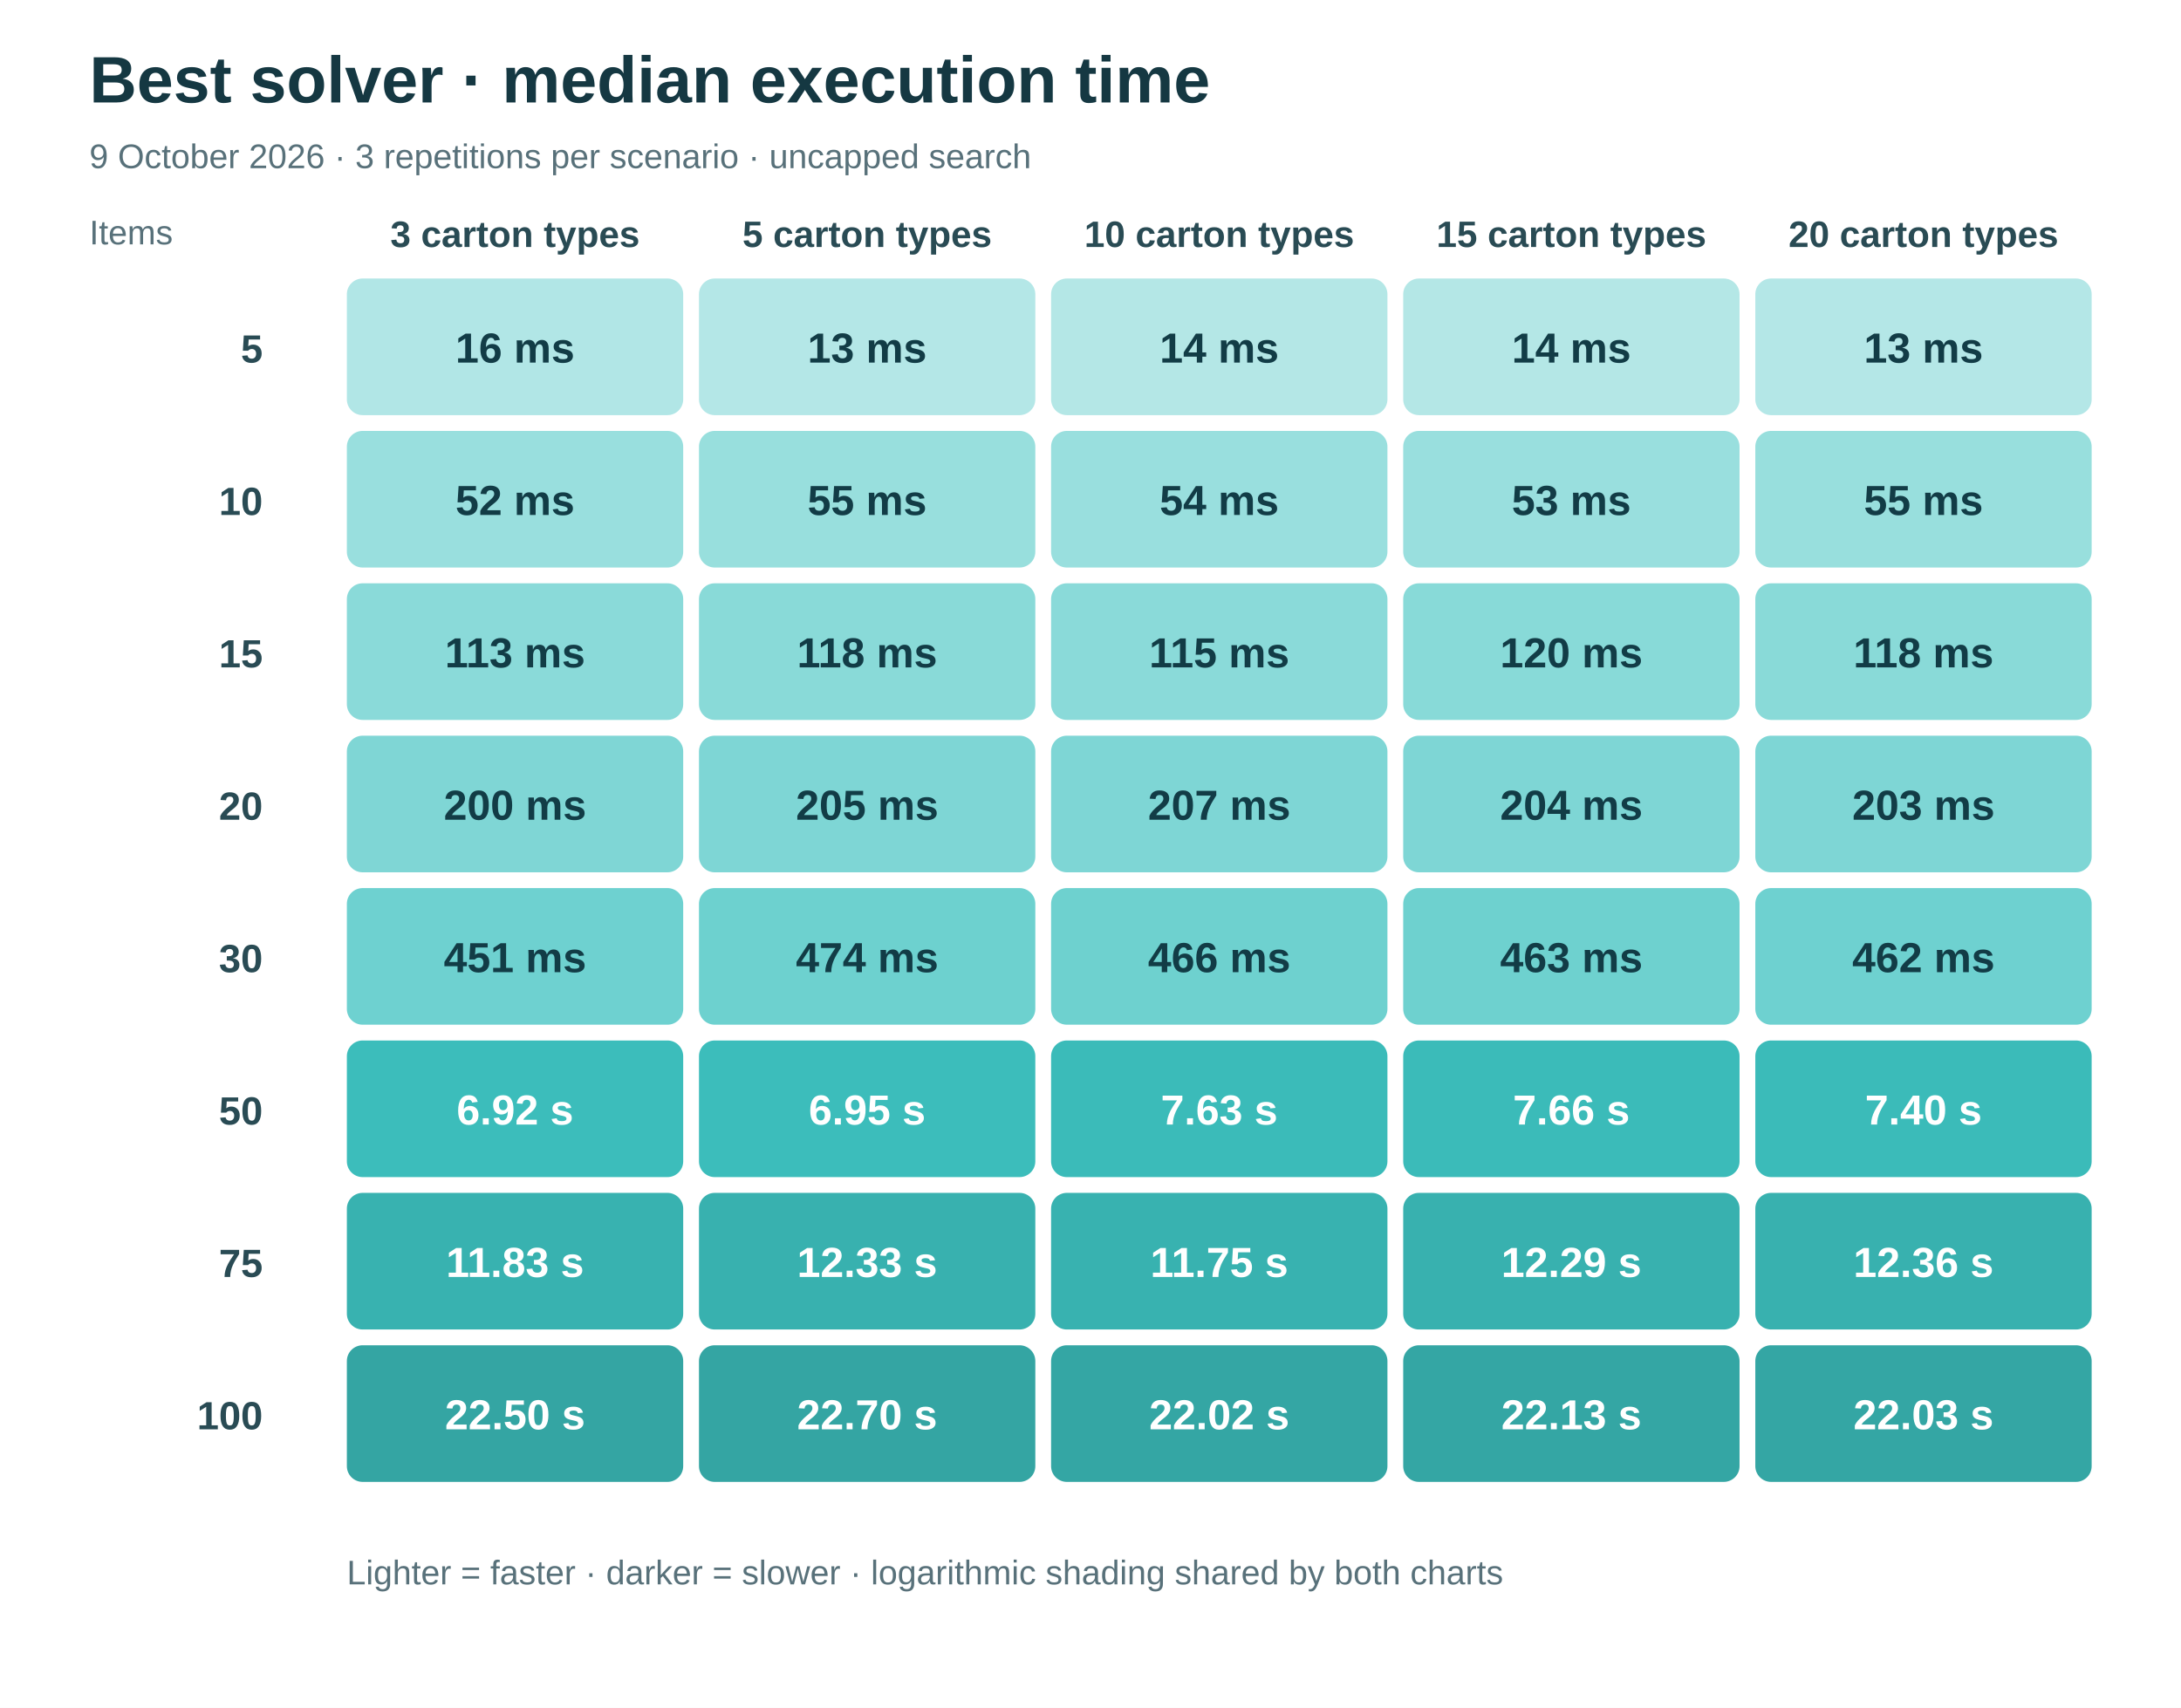
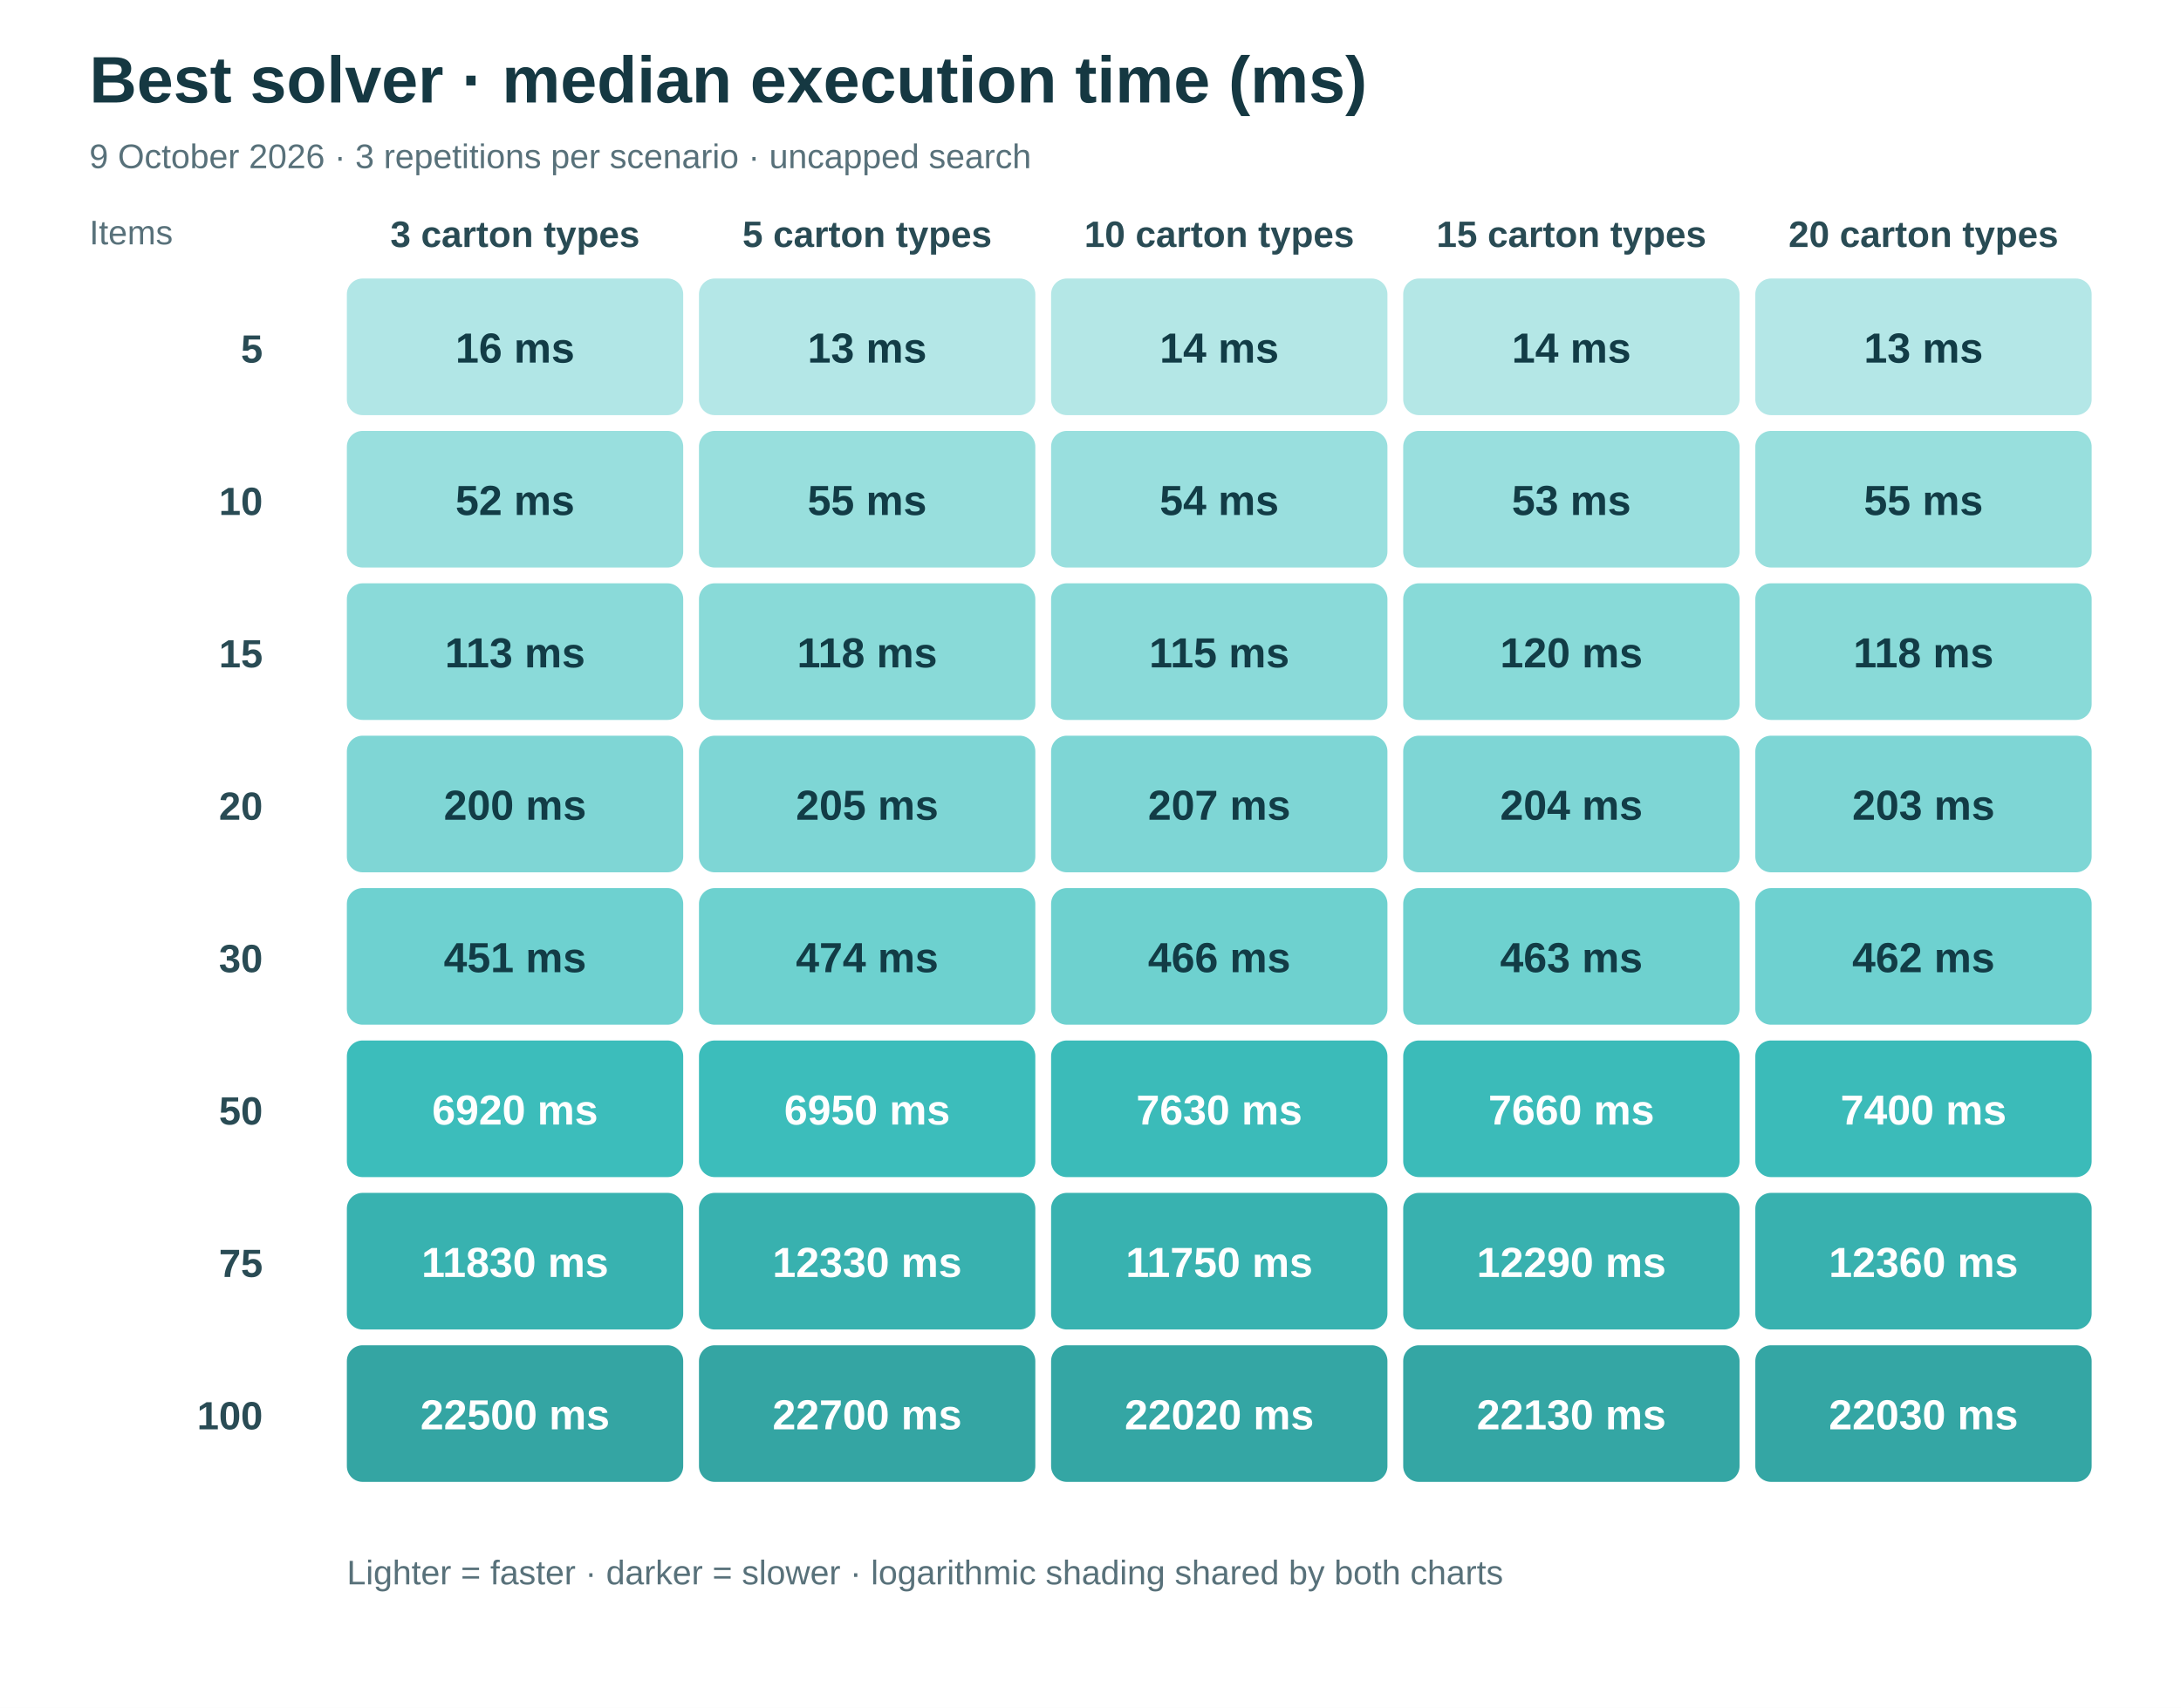
<svg xmlns="http://www.w3.org/2000/svg" width="830" height="650" viewBox="0 0 830 650">
  <rect width="830" height="650" fill="#ffffff" />
-   <text x="34" y="39" font-family="Arial,sans-serif" font-size="25" font-weight="700" fill="#153842">Best solver · median execution time</text>
+   <text x="34" y="39" font-family="Arial,sans-serif" font-size="25" font-weight="700" fill="#153842">Best solver · median execution time (ms)</text>
  <text x="34" y="64" font-family="Arial,sans-serif" font-size="13" fill="#58717a">9 October 2026 · 3 repetitions per scenario · uncapped search</text>
  <g font-family="Arial,sans-serif">
    <text x="34" y="93" font-size="13" fill="#58717a">Items</text>
    <text x="196" y="94" text-anchor="middle" font-size="14" font-weight="600" fill="#294b54">3 carton types</text>
    <text x="330" y="94" text-anchor="middle" font-size="14" font-weight="600" fill="#294b54">5 carton types</text>
    <text x="464" y="94" text-anchor="middle" font-size="14" font-weight="600" fill="#294b54">10 carton types</text>
    <text x="598" y="94" text-anchor="middle" font-size="14" font-weight="600" fill="#294b54">15 carton types</text>
    <text x="732" y="94" text-anchor="middle" font-size="14" font-weight="600" fill="#294b54">20 carton types</text>
    <text x="100" y="138" text-anchor="end" font-size="15" font-weight="600" fill="#294b54">5</text>
    <text x="100" y="196" text-anchor="end" font-size="15" font-weight="600" fill="#294b54">10</text>
    <text x="100" y="254" text-anchor="end" font-size="15" font-weight="600" fill="#294b54">15</text>
    <text x="100" y="312" text-anchor="end" font-size="15" font-weight="600" fill="#294b54">20</text>
    <text x="100" y="370" text-anchor="end" font-size="15" font-weight="600" fill="#294b54">30</text>
    <text x="100" y="428" text-anchor="end" font-size="15" font-weight="600" fill="#294b54">50</text>
    <text x="100" y="486" text-anchor="end" font-size="15" font-weight="600" fill="#294b54">75</text>
    <text x="100" y="544" text-anchor="end" font-size="15" font-weight="600" fill="#294b54">100</text>
    <rect x="132" y="106" width="128" height="52" rx="6" fill="hsl(179 52% 79.9%)" />
    <text x="196" y="138" text-anchor="middle" font-size="16" font-weight="650" fill="#123c46">16 ms</text>
    <rect x="266" y="106" width="128" height="52" rx="6" fill="hsl(179 52% 80.7%)" />
    <text x="330" y="138" text-anchor="middle" font-size="16" font-weight="650" fill="#123c46">13 ms</text>
    <rect x="400" y="106" width="128" height="52" rx="6" fill="hsl(179 52% 80.6%)" />
    <text x="464" y="138" text-anchor="middle" font-size="16" font-weight="650" fill="#123c46">14 ms</text>
    <rect x="534" y="106" width="128" height="52" rx="6" fill="hsl(179 52% 80.6%)" />
    <text x="598" y="138" text-anchor="middle" font-size="16" font-weight="650" fill="#123c46">14 ms</text>
    <rect x="668" y="106" width="128" height="52" rx="6" fill="hsl(179 52% 80.7%)" />
    <text x="732" y="138" text-anchor="middle" font-size="16" font-weight="650" fill="#123c46">13 ms</text>
    <rect x="132" y="164" width="128" height="52" rx="6" fill="hsl(179 52% 73.7%)" />
    <text x="196" y="196" text-anchor="middle" font-size="16" font-weight="650" fill="#123c46">52 ms</text>
    <rect x="266" y="164" width="128" height="52" rx="6" fill="hsl(179 52% 73.5%)" />
    <text x="330" y="196" text-anchor="middle" font-size="16" font-weight="650" fill="#123c46">55 ms</text>
    <rect x="400" y="164" width="128" height="52" rx="6" fill="hsl(179 52% 73.6%)" />
    <text x="464" y="196" text-anchor="middle" font-size="16" font-weight="650" fill="#123c46">54 ms</text>
    <rect x="534" y="164" width="128" height="52" rx="6" fill="hsl(179 52% 73.6%)" />
    <text x="598" y="196" text-anchor="middle" font-size="16" font-weight="650" fill="#123c46">53 ms</text>
    <rect x="668" y="164" width="128" height="52" rx="6" fill="hsl(179 52% 73.5%)" />
    <text x="732" y="196" text-anchor="middle" font-size="16" font-weight="650" fill="#123c46">55 ms</text>
    <rect x="132" y="222" width="128" height="52" rx="6" fill="hsl(179 52% 69.8%)" />
    <text x="196" y="254" text-anchor="middle" font-size="16" font-weight="650" fill="#123c46">113 ms</text>
    <rect x="266" y="222" width="128" height="52" rx="6" fill="hsl(179 52% 69.6%)" />
    <text x="330" y="254" text-anchor="middle" font-size="16" font-weight="650" fill="#123c46">118 ms</text>
    <rect x="400" y="222" width="128" height="52" rx="6" fill="hsl(179 52% 69.7%)" />
    <text x="464" y="254" text-anchor="middle" font-size="16" font-weight="650" fill="#123c46">115 ms</text>
    <rect x="534" y="222" width="128" height="52" rx="6" fill="hsl(179 52% 69.4%)" />
    <text x="598" y="254" text-anchor="middle" font-size="16" font-weight="650" fill="#123c46">120 ms</text>
    <rect x="668" y="222" width="128" height="52" rx="6" fill="hsl(179 52% 69.5%)" />
    <text x="732" y="254" text-anchor="middle" font-size="16" font-weight="650" fill="#123c46">118 ms</text>
    <rect x="132" y="280" width="128" height="52" rx="6" fill="hsl(179 52% 66.9%)" />
    <text x="196" y="312" text-anchor="middle" font-size="16" font-weight="650" fill="#123c46">200 ms</text>
    <rect x="266" y="280" width="128" height="52" rx="6" fill="hsl(179 52% 66.7%)" />
    <text x="330" y="312" text-anchor="middle" font-size="16" font-weight="650" fill="#123c46">205 ms</text>
    <rect x="400" y="280" width="128" height="52" rx="6" fill="hsl(179 52% 66.7%)" />
    <text x="464" y="312" text-anchor="middle" font-size="16" font-weight="650" fill="#123c46">207 ms</text>
    <rect x="534" y="280" width="128" height="52" rx="6" fill="hsl(179 52% 66.7%)" />
    <text x="598" y="312" text-anchor="middle" font-size="16" font-weight="650" fill="#123c46">204 ms</text>
    <rect x="668" y="280" width="128" height="52" rx="6" fill="hsl(179 52% 66.8%)" />
    <text x="732" y="312" text-anchor="middle" font-size="16" font-weight="650" fill="#123c46">203 ms</text>
    <rect x="132" y="338" width="128" height="52" rx="6" fill="hsl(179 52% 62.7%)" />
    <text x="196" y="370" text-anchor="middle" font-size="16" font-weight="650" fill="#123c46">451 ms</text>
    <rect x="266" y="338" width="128" height="52" rx="6" fill="hsl(179 52% 62.4%)" />
    <text x="330" y="370" text-anchor="middle" font-size="16" font-weight="650" fill="#123c46">474 ms</text>
    <rect x="400" y="338" width="128" height="52" rx="6" fill="hsl(179 52% 62.5%)" />
    <text x="464" y="370" text-anchor="middle" font-size="16" font-weight="650" fill="#123c46">466 ms</text>
    <rect x="534" y="338" width="128" height="52" rx="6" fill="hsl(179 52% 62.5%)" />
    <text x="598" y="370" text-anchor="middle" font-size="16" font-weight="650" fill="#123c46">463 ms</text>
    <rect x="668" y="338" width="128" height="52" rx="6" fill="hsl(179 52% 62.6%)" />
    <text x="732" y="370" text-anchor="middle" font-size="16" font-weight="650" fill="#123c46">462 ms</text>
    <rect x="132" y="396" width="128" height="52" rx="6" fill="hsl(179 52% 48.7%)" />
-     <text x="196" y="428" text-anchor="middle" font-size="16" font-weight="650" fill="#ffffff">6.92 s</text>
+     <text x="196" y="428" text-anchor="middle" font-size="16" font-weight="650" fill="#ffffff">6920 ms</text>
    <rect x="266" y="396" width="128" height="52" rx="6" fill="hsl(179 52% 48.7%)" />
-     <text x="330" y="428" text-anchor="middle" font-size="16" font-weight="650" fill="#ffffff">6.95 s</text>
+     <text x="330" y="428" text-anchor="middle" font-size="16" font-weight="650" fill="#ffffff">6950 ms</text>
    <rect x="400" y="396" width="128" height="52" rx="6" fill="hsl(179 52% 48.2%)" />
-     <text x="464" y="428" text-anchor="middle" font-size="16" font-weight="650" fill="#ffffff">7.63 s</text>
+     <text x="464" y="428" text-anchor="middle" font-size="16" font-weight="650" fill="#ffffff">7630 ms</text>
    <rect x="534" y="396" width="128" height="52" rx="6" fill="hsl(179 52% 48.2%)" />
-     <text x="598" y="428" text-anchor="middle" font-size="16" font-weight="650" fill="#ffffff">7.66 s</text>
+     <text x="598" y="428" text-anchor="middle" font-size="16" font-weight="650" fill="#ffffff">7660 ms</text>
    <rect x="668" y="396" width="128" height="52" rx="6" fill="hsl(179 52% 48.3%)" />
-     <text x="732" y="428" text-anchor="middle" font-size="16" font-weight="650" fill="#ffffff">7.40 s</text>
+     <text x="732" y="428" text-anchor="middle" font-size="16" font-weight="650" fill="#ffffff">7400 ms</text>
    <rect x="132" y="454" width="128" height="52" rx="6" fill="hsl(179 52% 45.9%)" />
-     <text x="196" y="486" text-anchor="middle" font-size="16" font-weight="650" fill="#ffffff">11.83 s</text>
+     <text x="196" y="486" text-anchor="middle" font-size="16" font-weight="650" fill="#ffffff">11830 ms</text>
    <rect x="266" y="454" width="128" height="52" rx="6" fill="hsl(179 52% 45.7%)" />
-     <text x="330" y="486" text-anchor="middle" font-size="16" font-weight="650" fill="#ffffff">12.33 s</text>
+     <text x="330" y="486" text-anchor="middle" font-size="16" font-weight="650" fill="#ffffff">12330 ms</text>
    <rect x="400" y="454" width="128" height="52" rx="6" fill="hsl(179 52% 46.0%)" />
-     <text x="464" y="486" text-anchor="middle" font-size="16" font-weight="650" fill="#ffffff">11.75 s</text>
+     <text x="464" y="486" text-anchor="middle" font-size="16" font-weight="650" fill="#ffffff">11750 ms</text>
    <rect x="534" y="454" width="128" height="52" rx="6" fill="hsl(179 52% 45.7%)" />
-     <text x="598" y="486" text-anchor="middle" font-size="16" font-weight="650" fill="#ffffff">12.29 s</text>
+     <text x="598" y="486" text-anchor="middle" font-size="16" font-weight="650" fill="#ffffff">12290 ms</text>
    <rect x="668" y="454" width="128" height="52" rx="6" fill="hsl(179 52% 45.7%)" />
-     <text x="732" y="486" text-anchor="middle" font-size="16" font-weight="650" fill="#ffffff">12.36 s</text>
+     <text x="732" y="486" text-anchor="middle" font-size="16" font-weight="650" fill="#ffffff">12360 ms</text>
    <rect x="132" y="512" width="128" height="52" rx="6" fill="hsl(179 52% 42.6%)" />
-     <text x="196" y="544" text-anchor="middle" font-size="16" font-weight="650" fill="#ffffff">22.50 s</text>
+     <text x="196" y="544" text-anchor="middle" font-size="16" font-weight="650" fill="#ffffff">22500 ms</text>
    <rect x="266" y="512" width="128" height="52" rx="6" fill="hsl(179 52% 42.6%)" />
-     <text x="330" y="544" text-anchor="middle" font-size="16" font-weight="650" fill="#ffffff">22.70 s</text>
+     <text x="330" y="544" text-anchor="middle" font-size="16" font-weight="650" fill="#ffffff">22700 ms</text>
    <rect x="400" y="512" width="128" height="52" rx="6" fill="hsl(179 52% 42.8%)" />
-     <text x="464" y="544" text-anchor="middle" font-size="16" font-weight="650" fill="#ffffff">22.02 s</text>
+     <text x="464" y="544" text-anchor="middle" font-size="16" font-weight="650" fill="#ffffff">22020 ms</text>
    <rect x="534" y="512" width="128" height="52" rx="6" fill="hsl(179 52% 42.7%)" />
-     <text x="598" y="544" text-anchor="middle" font-size="16" font-weight="650" fill="#ffffff">22.13 s</text>
+     <text x="598" y="544" text-anchor="middle" font-size="16" font-weight="650" fill="#ffffff">22130 ms</text>
    <rect x="668" y="512" width="128" height="52" rx="6" fill="hsl(179 52% 42.8%)" />
-     <text x="732" y="544" text-anchor="middle" font-size="16" font-weight="650" fill="#ffffff">22.03 s</text>
+     <text x="732" y="544" text-anchor="middle" font-size="16" font-weight="650" fill="#ffffff">22030 ms</text>
    <text x="132" y="603" font-size="13" fill="#58717a">Lighter = faster · darker = slower · logarithmic shading shared by both charts</text>
  </g>
</svg>
